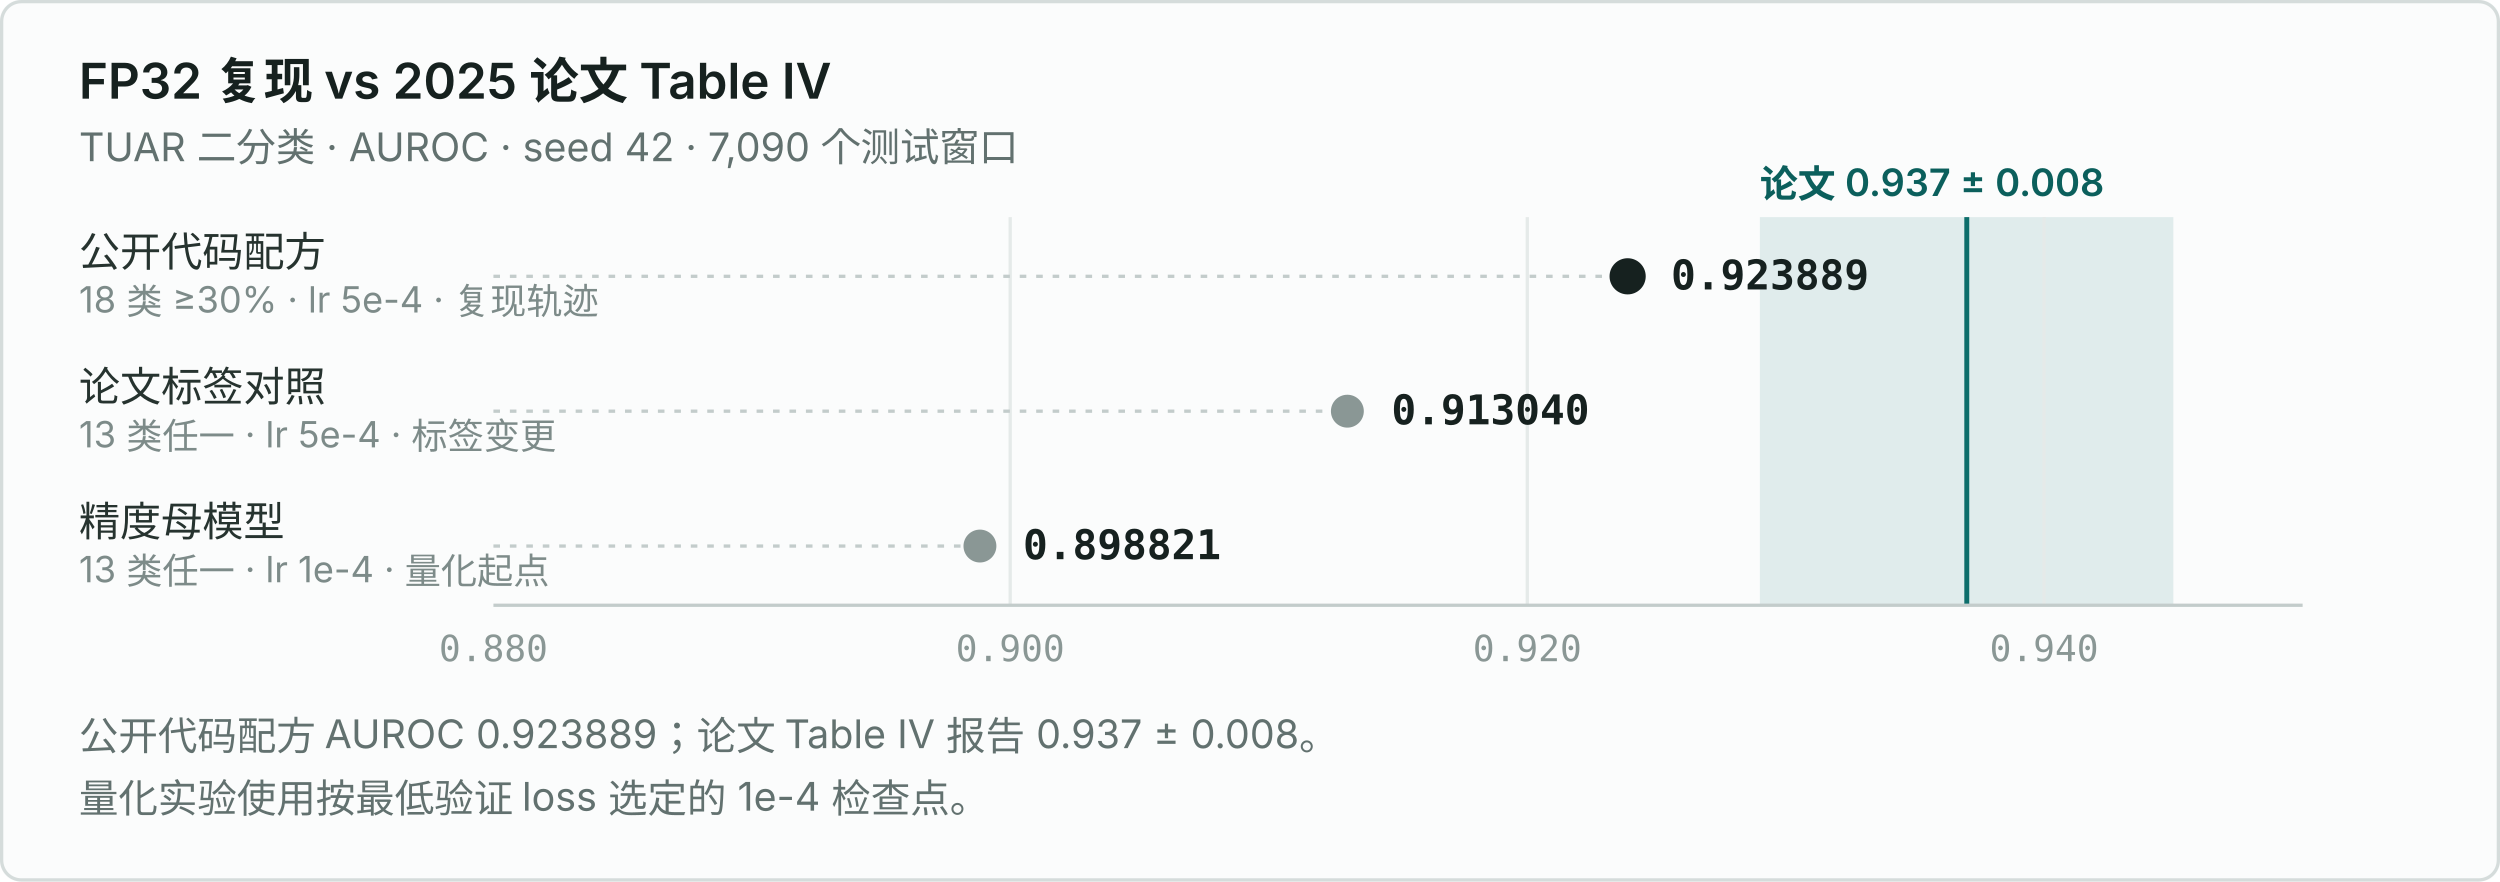
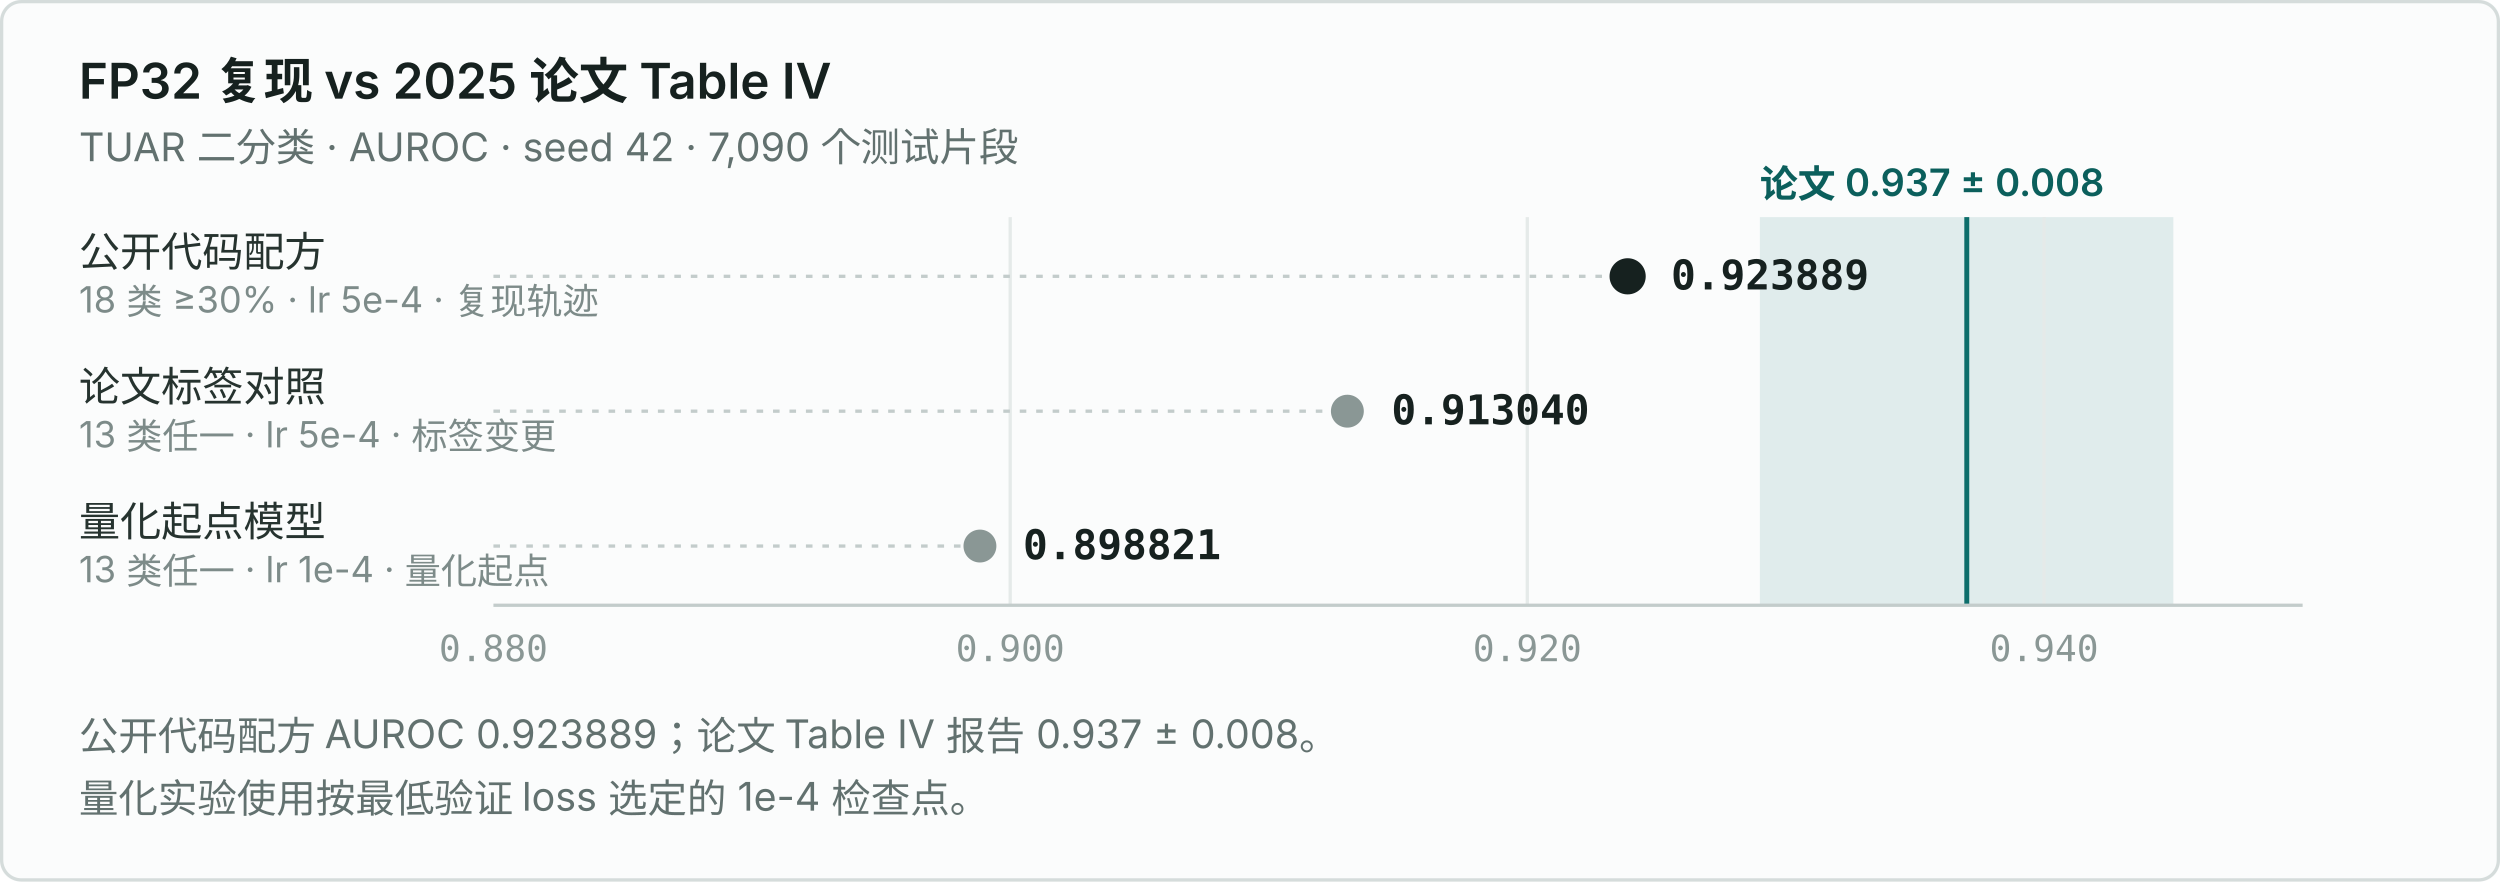
<svg xmlns="http://www.w3.org/2000/svg" viewBox="0 0 760 268" width="760" height="268" role="img" aria-label="FP32 AUROC of three reproduction trajectories against the paper's 0.937 plus or minus 0.008 band">
  <style>
  .bg{fill:#fbfcfc}
  .card{fill:none;stroke:#d5dcdb}
  .ttl{font:600 15px system-ui,-apple-system,"Segoe UI",sans-serif;fill:#16211f}
  .sub{font:12px system-ui,-apple-system,"Segoe UI",sans-serif;fill:#62716f}
  .lab{font:12.5px system-ui,-apple-system,"Segoe UI",sans-serif;fill:#26332f}
  .rol{font:11px system-ui,-apple-system,"Segoe UI",sans-serif;fill:#7d8b89}
  .val{font:600 12.5px ui-monospace,"SF Mono",Menlo,monospace;fill:#16211f}
  .tick{font:11px ui-monospace,"SF Mono",Menlo,monospace;fill:#8a9795}
  .grid{stroke:#e5eae9;stroke-width:1}
  .axis{stroke:#c3cccb;stroke-width:1}
  .band{fill:#0d6e6b;opacity:.11}
  .bandln{stroke:#0d6e6b;stroke-width:1.5}
  .bandtx{font:600 11.5px system-ui,-apple-system,sans-serif;fill:#0b5f5c}
  .dot{fill:#16211f}
  .dot2{fill:#8a9795}
  .conn{stroke:#c3cccb;stroke-width:1;stroke-dasharray:2 3}
  @media (prefers-color-scheme:dark){
    .bg{fill:#111a19}.card{stroke:#2a3635}
    .ttl{fill:#e6ecea}.sub{fill:#93a2a0}.lab{fill:#d3dcda}.rol{fill:#7d8b89}
    .val{fill:#e6ecea}.tick{fill:#7d8b89}
    .grid{stroke:#212c2b}.axis{stroke:#394746}
    .band{fill:#4fbab4;opacity:.17}.bandln{stroke:#4fbab4}.bandtx{fill:#63c8c2}
    .dot{fill:#e6ecea}.dot2{fill:#7d8b89}.conn{stroke:#394746}
  }
</style>
  <rect class="bg" x="0" y="0" width="760" height="268" rx="6" />
  <rect class="card" x="0.5" y="0.5" width="759" height="267" rx="6" />
  <text class="ttl" x="24" y="30">FP32 复现 vs 2025 论文 Table IV</text>
-   <text class="sub" x="24" y="49">TUAR 二分类 · AUROC · seed 42 · 7,090 个测试窗口</text>
+   <text class="sub" x="24" y="49">TUAR 二分类 · AUROC · seed 42 · 7,090 个测试片段</text>
  <rect class="band" x="535" y="66" width="125.7" height="118" />
  <line class="bandln" x1="597.9" y1="66" x2="597.9" y2="184" />
  <text class="bandtx" x="535" y="60">论文 0.937 ± 0.008</text>
  <line class="grid" x1="307.1" y1="66" x2="307.1" y2="184" />
  <line class="grid" x1="464.3" y1="66" x2="464.3" y2="184" />
  <line class="grid" x1="621.4" y1="66" x2="621.4" y2="184" />
  <line class="axis" x1="150" y1="184" x2="700" y2="184" />
  <text class="tick" x="150" y="201" text-anchor="middle">0.880</text>
  <text class="tick" x="307.1" y="201" text-anchor="middle">0.900</text>
  <text class="tick" x="464.3" y="201" text-anchor="middle">0.920</text>
  <text class="tick" x="621.4" y="201" text-anchor="middle">0.940</text>
  <line class="conn" x1="150" y1="84" x2="494.8" y2="84" />
  <circle class="dot" cx="494.8" cy="84" r="5.5" />
  <text class="lab" x="24" y="81">公开代码配方</text>
  <text class="rol" x="24" y="95">18 类 ≥30% · lr 5e-4 · 复现轨迹</text>
  <text class="val" x="508" y="88">0.923889</text>
  <line class="conn" x1="150" y1="125" x2="409.6" y2="125" />
  <circle class="dot2" cx="409.6" cy="125" r="5" />
  <text class="lab" x="24" y="122">论文标签对照</text>
  <text class="rol" x="24" y="136">13 类任一 · lr 5e-4 · 标签变更</text>
  <text class="val" x="423" y="129">0.913040</text>
  <line class="conn" x1="150" y1="166" x2="297.9" y2="166" />
  <circle class="dot2" cx="297.9" cy="166" r="5" />
-   <text class="lab" x="24" y="163">精度母模型</text>
+   <text class="lab" x="24" y="163">量化起点模型</text>
  <text class="rol" x="24" y="177">13 类任一 · lr 1e-4 · 量化起点</text>
  <text class="val" x="311" y="170">0.898821</text>
  <text class="sub" x="24" y="228">公开代码配方 AUROC 0.923889；论文 Table IV 报告 0.937 ± 0.008。</text>
  <text class="sub" x="24" y="247">量化实验使用按最低验证 loss 选定的 1e-4 检查点。</text>
</svg>
